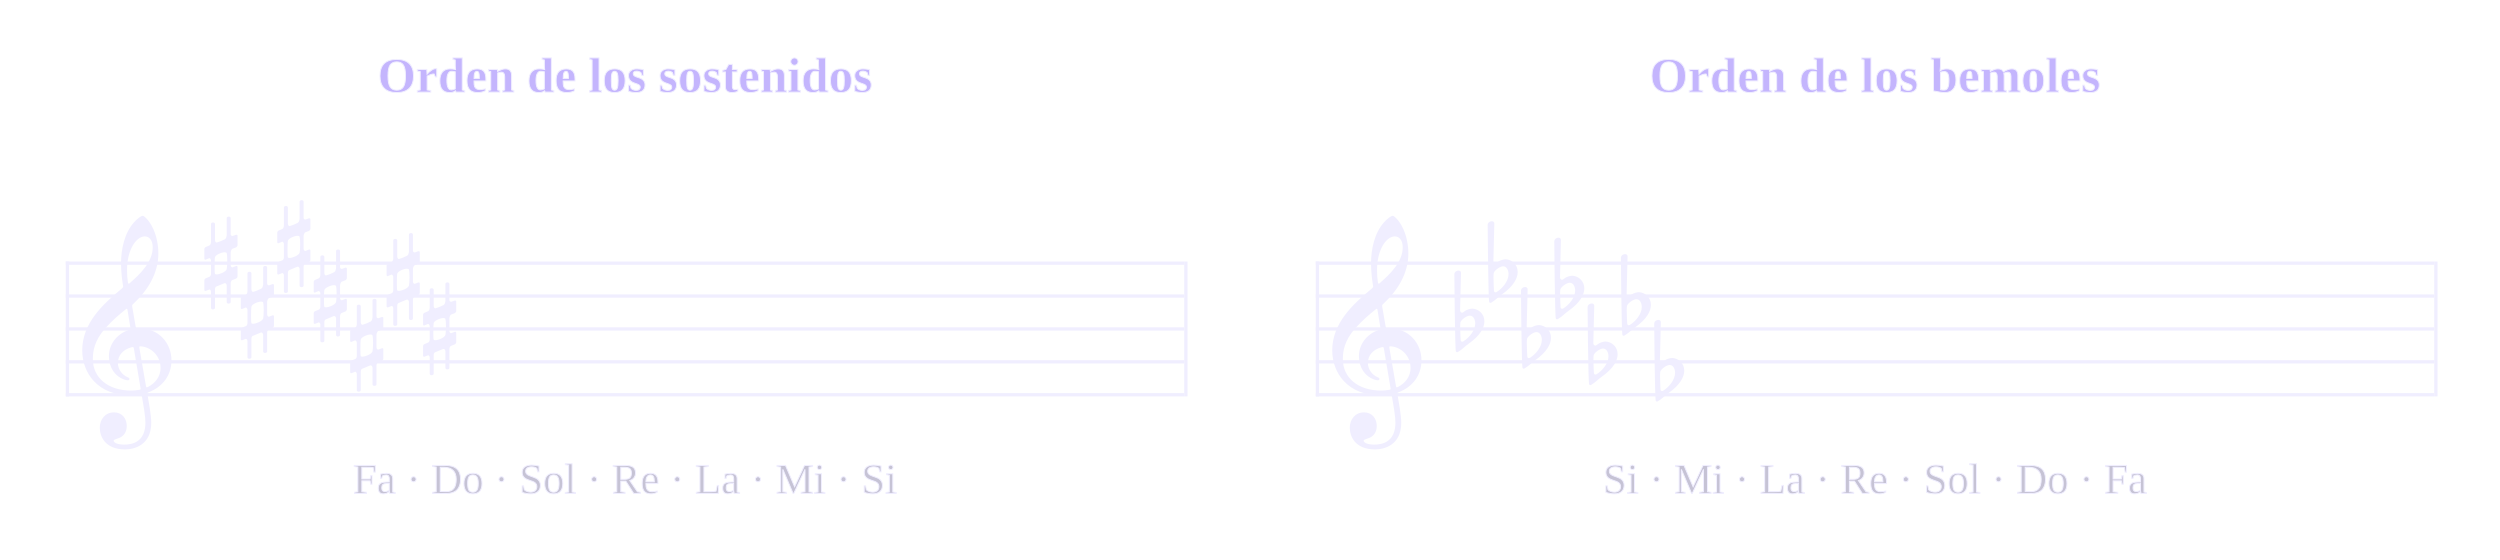
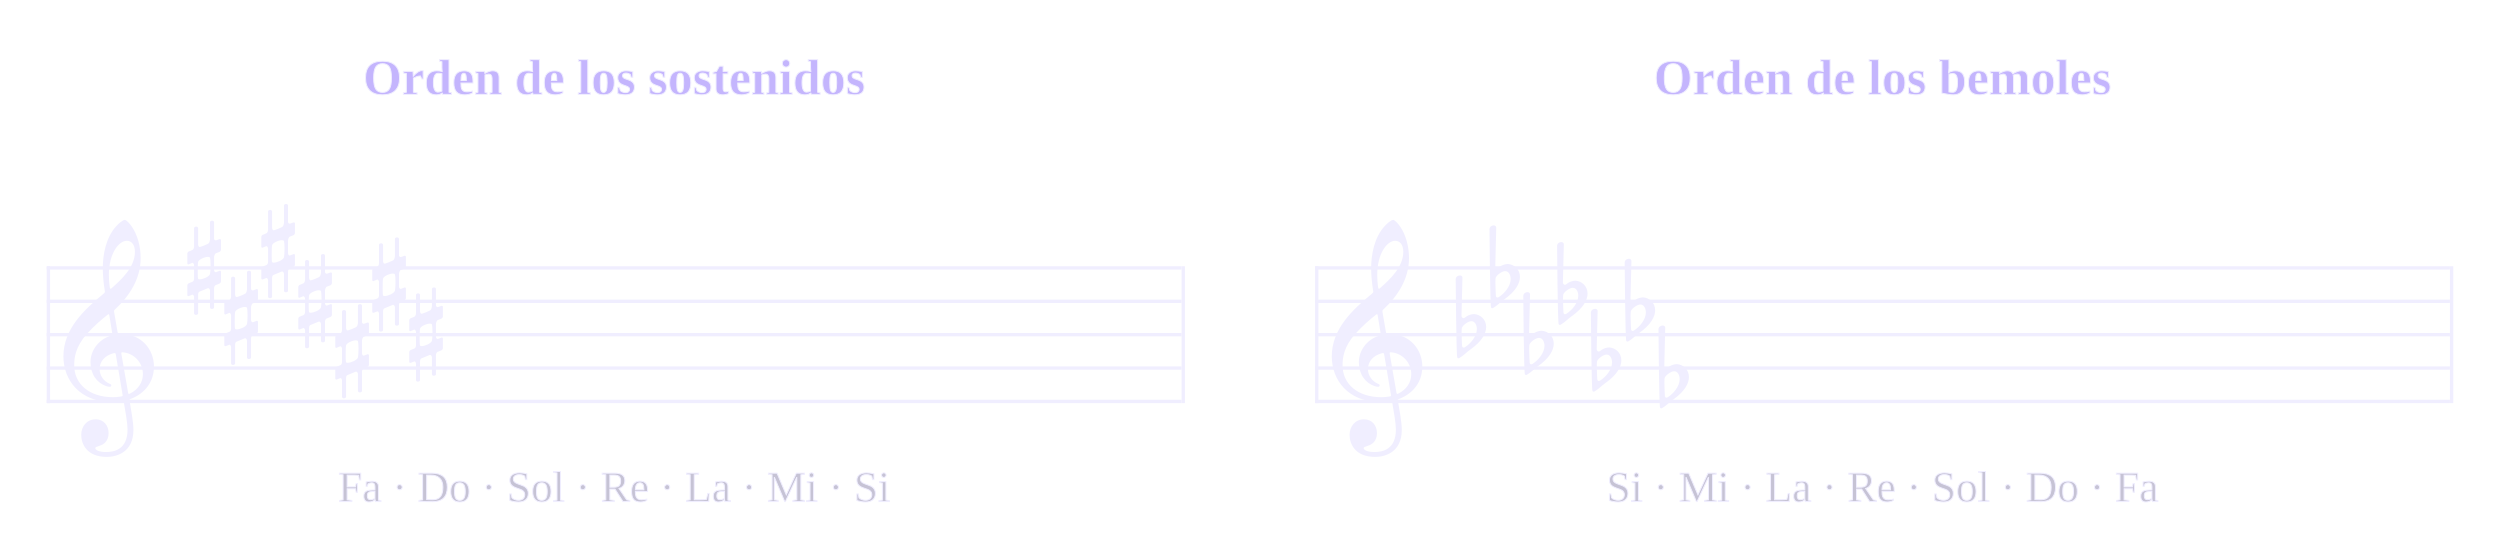
- <svg xmlns="http://www.w3.org/2000/svg" stroke-width="0.3" stroke-dasharray="none" fill="#f0eeff" stroke="#f0eeff" font-family="Arial, sans-serif" font-size="10pt" font-weight="normal" font-style="normal" viewBox="0 0 760 170" role="img" style="width: 760px; height: 170px;">
+ <svg xmlns="http://www.w3.org/2000/svg" stroke-width="0.3" stroke-dasharray="none" fill="#f0eeff" stroke="#f0eeff" font-family="Arial, sans-serif" font-size="10pt" font-weight="normal" font-style="normal" viewBox="6 0 749 167" style="width: 760px; height: 170px;" role="img">
  <g class="vf-stave" id="vf-auto1299" stroke-width="1" fill="#f0eeff" stroke="#f0eeff">
    <path fill="none" d="M20 80L360 80" />
    <path fill="none" d="M20 90L360 90" />
    <path fill="none" d="M20 100L360 100" />
    <path fill="none" d="M20 110L360 110" />
    <path fill="none" d="M20 120L360 120" />
  </g>
  <g class="vf-stavebarline" id="vf-auto1300" fill="#f0eeff" stroke="#f0eeff">
    <rect x="20" y="79.5" width="1" height="41" stroke="none" />
  </g>
  <g class="vf-stavebarline" id="vf-auto1301" fill="#f0eeff" stroke="#f0eeff">
    <rect x="360" y="79.5" width="1" height="41" stroke="none" />
  </g>
  <g class="vf-clef" id="vf-auto1302" fill="#f0eeff" stroke="#f0eeff">
    <path stroke="none" d="M40.191 93.208C40.135 92.731,40.191 92.703,40.444 92.45C44.824 88.378,48.138 83.24,48.138 77.034C48.138 73.524,47.155 70.042,45.498 67.627C44.881 66.729,43.842 65.606,43.392 65.606C42.831 65.606,41.567 66.644,40.781 67.543C37.776 70.856,36.794 75.911,36.794 80.123C36.794 82.454,37.102 85.093,37.383 86.75C37.468 87.227,37.496 87.311,37.018 87.733C31.178 92.534,25 98.319,25 106.49C25 113.51,29.802 120.193,39.714 120.193C40.641 120.193,41.708 120.109,42.522 119.94C42.943 119.856,43.027 119.828,43.112 120.305C43.589 123.029,44.207 126.539,44.207 128.449C44.207 134.43,40.163 135.16,37.776 135.16C35.586 135.16,34.547 134.514,34.547 133.98C34.547 133.7,34.912 133.587,35.839 133.278C37.102 132.913,38.535 131.846,38.535 129.488C38.535 127.269,37.131 125.36,34.66 125.36C31.964 125.36,30.335 127.522,30.335 130.021C30.335 132.632,31.908 136.62,38.029 136.62C40.725 136.62,45.976 135.384,45.976 128.533C45.976 126.202,45.246 122.383,44.824 119.856C44.74 119.379,44.768 119.435,45.33 119.182C49.43 117.554,52.125 114.128,52.125 109.551C52.125 104.384,48.334 99.807,42.382 99.807C41.343 99.807,41.343 99.807,41.202 99.077M44.01 71.867C45.33 71.867,46.425 72.962,46.425 75.181C46.425 79.674,42.578 83.324,39.405 86.104C39.124 86.357,38.956 86.3,38.872 85.767C38.703 84.728,38.619 83.352,38.619 82.06C38.619 75.742,41.539 71.867,44.01 71.867M39.602 99.414C39.714 100.172,39.714 100.144,38.984 100.369C35.446 101.576,33.115 104.777,33.115 108.231C33.115 111.853,35.025 114.437,37.776 115.391C38.113 115.504,38.591 115.616,38.872 115.616C39.18 115.616,39.349 115.419,39.349 115.167C39.349 114.886,39.04 114.774,38.759 114.661C37.046 113.931,35.839 112.19,35.839 110.337C35.839 108.006,37.411 106.293,39.882 105.591C40.528 105.423,40.612 105.479,40.697 105.928L42.718 117.975C42.803 118.424,42.747 118.424,42.157 118.536C41.511 118.649,40.697 118.733,39.882 118.733C32.806 118.733,28.229 114.802,28.229 109.186C28.229 106.799,28.65 103.598,31.992 99.807C34.435 97.111,36.288 95.595,38.17 94.079C38.591 93.742,38.675 93.798,38.759 94.219M42.382 105.844C42.297 105.339,42.353 105.226,42.831 105.283C46.116 105.563,48.812 108.315,48.812 111.853C48.812 114.409,47.267 116.458,45.021 117.61C44.544 117.834,44.459 117.834,44.375 117.357" />
  </g>
  <g class="vf-keysignature" id="vf-auto1303" fill="#f0eeff" stroke="#f0eeff">
    <path stroke="none" d="M71.701 75.226C71.981 75.114,72.206 74.777,72.206 74.552L72.206 71.66C72.206 71.464,72.066 71.351,71.897 71.351C71.841 71.351,71.785 71.351,71.701 71.379C71.701 71.379,70.886 71.716,70.69 71.744C70.409 71.744,70.128 71.548,70.128 71.239L70.128 66.297C70.128 66.044,69.875 65.848,69.566 65.848C69.173 65.848,68.921 66.044,68.921 66.297L68.921 71.548C68.864 71.941,68.752 72.475,68.387 72.727C67.91 73.008,66.534 73.57,65.832 73.738C65.495 73.738,65.354 73.261,65.354 72.924L65.354 68.066C65.354 67.841,65.074 67.617,64.793 67.617C64.4 67.617,64.147 67.841,64.147 68.066L64.147 73.542C64.147 74.103,63.894 74.496,63.67 74.609C63.417 74.749,62.603 75.058,62.603 75.058C62.322 75.142,62.125 75.479,62.125 75.704L62.125 78.596C62.125 78.821,62.238 78.961,62.49 78.961L62.575 78.905C62.603 78.905,63.22 78.652,63.529 78.512L63.585 78.456C63.894 78.456,64.147 78.877,64.147 79.186L64.147 83.201C64.147 83.65,63.95 84.015,63.698 84.128C63.473 84.212,62.603 84.577,62.603 84.577C62.322 84.661,62.125 84.97,62.125 85.223L62.125 88.087C62.125 88.34,62.238 88.452,62.49 88.452L62.575 88.424C62.603 88.424,63.164 88.171,63.529 88.059C63.585 88.003,63.614 88.003,63.67 88.003C63.95 88.003,64.147 88.452,64.147 88.649L64.147 93.619C64.147 93.872,64.4 94.068,64.681 94.068C65.074 94.068,65.354 93.872,65.354 93.619L65.354 88.003C65.354 87.469,65.551 87.188,65.776 87.104L68.219 86.093C68.219 86.093,68.275 86.093,68.275 86.093L68.359 86.065C68.724 86.065,68.921 86.543,68.921 86.795L68.921 91.85C68.921 92.102,69.173 92.299,69.454 92.299C69.875 92.299,70.128 92.102,70.128 91.85L70.128 86.093C70.128 85.784,70.297 85.307,70.577 85.167C70.858 85.054,71.701 84.717,71.701 84.717C71.981 84.605,72.206 84.296,72.206 84.044L72.206 81.179C72.206 80.983,72.066 80.842,71.897 80.842C71.841 80.842,71.785 80.842,71.701 80.899L70.662 81.292C70.409 81.292,70.128 81.039,70.128 80.562L70.128 76.799C70.128 76.518,70.325 75.76,70.662 75.62M68.921 81.825C68.668 82.64,66.787 83.426,65.832 83.426C65.607 83.426,65.411 83.37,65.354 83.229C65.27 83.061,65.242 82.19,65.242 81.207C65.242 79.972,65.27 78.54,65.354 78.231C65.439 77.529,67.292 76.687,68.303 76.687C68.584 76.687,68.836 76.771,68.921 76.939C69.005 77.136,69.089 78.147,69.089 79.242C69.089 80.337,69.005 81.46,68.921 81.825" />
    <path stroke="none" d="M82.781 90.226C83.062 90.114,83.287 89.777,83.287 89.552L83.287 86.66C83.287 86.464,83.146 86.351,82.978 86.351C82.922 86.351,82.866 86.351,82.781 86.379C82.781 86.379,81.967 86.716,81.77 86.744C81.49 86.744,81.209 86.548,81.209 86.239L81.209 81.297C81.209 81.044,80.956 80.848,80.647 80.848C80.254 80.848,80.001 81.044,80.001 81.297L80.001 86.548C79.945 86.941,79.833 87.475,79.468 87.727C78.99 88.008,77.615 88.57,76.913 88.738C76.576 88.738,76.435 88.261,76.435 87.924L76.435 83.066C76.435 82.841,76.154 82.617,75.874 82.617C75.48 82.617,75.228 82.841,75.228 83.066L75.228 88.542C75.228 89.103,74.975 89.496,74.75 89.609C74.498 89.749,73.683 90.058,73.683 90.058C73.403 90.142,73.206 90.479,73.206 90.704L73.206 93.596C73.206 93.821,73.318 93.961,73.571 93.961L73.655 93.905C73.683 93.905,74.301 93.652,74.61 93.512L74.666 93.456C74.975 93.456,75.228 93.877,75.228 94.186L75.228 98.201C75.228 98.65,75.031 99.015,74.778 99.128C74.554 99.212,73.683 99.577,73.683 99.577C73.403 99.661,73.206 99.97,73.206 100.223L73.206 103.087C73.206 103.34,73.318 103.452,73.571 103.452L73.655 103.424C73.683 103.424,74.245 103.171,74.61 103.059C74.666 103.003,74.694 103.003,74.75 103.003C75.031 103.003,75.228 103.452,75.228 103.649L75.228 108.619C75.228 108.872,75.48 109.068,75.761 109.068C76.154 109.068,76.435 108.872,76.435 108.619L76.435 103.003C76.435 102.469,76.632 102.188,76.856 102.104L79.299 101.093C79.299 101.093,79.356 101.093,79.356 101.093L79.44 101.065C79.805 101.065,80.001 101.543,80.001 101.795L80.001 106.85C80.001 107.102,80.254 107.299,80.535 107.299C80.956 107.299,81.209 107.102,81.209 106.85L81.209 101.093C81.209 100.784,81.377 100.307,81.658 100.167C81.939 100.054,82.781 99.717,82.781 99.717C83.062 99.605,83.287 99.296,83.287 99.044L83.287 96.179C83.287 95.983,83.146 95.842,82.978 95.842C82.922 95.842,82.866 95.842,82.781 95.899L81.742 96.292C81.49 96.292,81.209 96.039,81.209 95.562L81.209 91.799C81.209 91.518,81.405 90.76,81.742 90.62M80.001 96.825C79.749 97.64,77.867 98.426,76.913 98.426C76.688 98.426,76.491 98.37,76.435 98.229C76.351 98.061,76.323 97.19,76.323 96.207C76.323 94.972,76.351 93.54,76.435 93.231C76.519 92.529,78.373 91.687,79.384 91.687C79.664 91.687,79.917 91.771,80.001 91.939C80.086 92.136,80.17 93.147,80.17 94.242C80.17 95.337,80.086 96.46,80.001 96.825" />
    <path stroke="none" d="M93.862 70.226C94.143 70.114,94.367 69.777,94.367 69.552L94.367 66.66C94.367 66.464,94.227 66.351,94.059 66.351C94.002 66.351,93.946 66.351,93.862 66.379C93.862 66.379,93.048 66.716,92.851 66.744C92.57 66.744,92.29 66.548,92.29 66.239L92.29 61.297C92.29 61.044,92.037 60.848,91.728 60.848C91.335 60.848,91.082 61.044,91.082 61.297L91.082 66.548C91.026 66.941,90.914 67.475,90.549 67.727C90.071 68.008,88.695 68.57,87.993 68.738C87.656 68.738,87.516 68.261,87.516 67.924L87.516 63.066C87.516 62.841,87.235 62.617,86.954 62.617C86.561 62.617,86.308 62.841,86.308 63.066L86.308 68.542C86.308 69.103,86.056 69.496,85.831 69.609C85.578 69.749,84.764 70.058,84.764 70.058C84.483 70.142,84.287 70.479,84.287 70.704L84.287 73.596C84.287 73.821,84.399 73.961,84.652 73.961L84.736 73.905C84.764 73.905,85.382 73.652,85.691 73.512L85.747 73.456C86.056 73.456,86.308 73.877,86.308 74.186L86.308 78.201C86.308 78.65,86.112 79.015,85.859 79.128C85.635 79.212,84.764 79.577,84.764 79.577C84.483 79.661,84.287 79.97,84.287 80.223L84.287 83.087C84.287 83.34,84.399 83.452,84.652 83.452L84.736 83.424C84.764 83.424,85.326 83.171,85.691 83.059C85.747 83.003,85.775 83.003,85.831 83.003C86.112 83.003,86.308 83.452,86.308 83.649L86.308 88.619C86.308 88.872,86.561 89.068,86.842 89.068C87.235 89.068,87.516 88.872,87.516 88.619L87.516 83.003C87.516 82.469,87.712 82.188,87.937 82.104L90.38 81.093C90.38 81.093,90.436 81.093,90.436 81.093L90.52 81.065C90.886 81.065,91.082 81.543,91.082 81.795L91.082 86.85C91.082 87.102,91.335 87.299,91.616 87.299C92.037 87.299,92.29 87.102,92.29 86.85L92.29 81.093C92.29 80.784,92.458 80.307,92.739 80.167C93.02 80.054,93.862 79.717,93.862 79.717C94.143 79.605,94.367 79.296,94.367 79.044L94.367 76.179C94.367 75.983,94.227 75.842,94.059 75.842C94.002 75.842,93.946 75.842,93.862 75.899L92.823 76.292C92.57 76.292,92.29 76.039,92.29 75.562L92.29 71.799C92.29 71.518,92.486 70.76,92.823 70.62M91.082 76.825C90.829 77.64,88.948 78.426,87.993 78.426C87.769 78.426,87.572 78.37,87.516 78.229C87.432 78.061,87.404 77.19,87.404 76.207C87.404 74.972,87.432 73.54,87.516 73.231C87.6 72.529,89.453 71.687,90.464 71.687C90.745 71.687,90.998 71.771,91.082 71.939C91.166 72.136,91.251 73.147,91.251 74.242C91.251 75.337,91.166 76.46,91.082 76.825" />
    <path stroke="none" d="M104.943 85.226C105.224 85.114,105.448 84.777,105.448 84.552L105.448 81.66C105.448 81.464,105.308 81.351,105.139 81.351C105.083 81.351,105.027 81.351,104.943 81.379C104.943 81.379,104.128 81.716,103.932 81.744C103.651 81.744,103.37 81.548,103.37 81.239L103.37 76.297C103.37 76.044,103.118 75.848,102.809 75.848C102.416 75.848,102.163 76.044,102.163 76.297L102.163 81.548C102.107 81.941,101.994 82.475,101.629 82.727C101.152 83.008,99.776 83.57,99.074 83.738C98.737 83.738,98.597 83.261,98.597 82.924L98.597 78.066C98.597 77.841,98.316 77.617,98.035 77.617C97.642 77.617,97.389 77.841,97.389 78.066L97.389 83.542C97.389 84.103,97.136 84.496,96.912 84.609C96.659 84.749,95.845 85.058,95.845 85.058C95.564 85.142,95.367 85.479,95.367 85.704L95.367 88.596C95.367 88.821,95.48 88.961,95.732 88.961L95.817 88.905C95.845 88.905,96.463 88.652,96.771 88.512L96.828 88.456C97.136 88.456,97.389 88.877,97.389 89.186L97.389 93.201C97.389 93.65,97.193 94.015,96.94 94.128C96.715 94.212,95.845 94.577,95.845 94.577C95.564 94.661,95.367 94.97,95.367 95.223L95.367 98.087C95.367 98.34,95.48 98.452,95.732 98.452L95.817 98.424C95.845 98.424,96.406 98.171,96.771 98.059C96.828 98.003,96.856 98.003,96.912 98.003C97.193 98.003,97.389 98.452,97.389 98.649L97.389 103.619C97.389 103.872,97.642 104.068,97.923 104.068C98.316 104.068,98.597 103.872,98.597 103.619L98.597 98.003C98.597 97.469,98.793 97.188,99.018 97.104L101.461 96.093C101.461 96.093,101.517 96.093,101.517 96.093L101.601 96.065C101.966 96.065,102.163 96.543,102.163 96.795L102.163 101.85C102.163 102.102,102.416 102.299,102.696 102.299C103.118 102.299,103.37 102.102,103.37 101.85L103.37 96.093C103.37 95.784,103.539 95.307,103.82 95.167C104.1 95.054,104.943 94.717,104.943 94.717C105.224 94.605,105.448 94.296,105.448 94.044L105.448 91.179C105.448 90.983,105.308 90.842,105.139 90.842C105.083 90.842,105.027 90.842,104.943 90.899L103.904 91.292C103.651 91.292,103.37 91.039,103.37 90.562L103.37 86.799C103.37 86.518,103.567 85.76,103.904 85.62M102.163 91.825C101.91 92.64,100.029 93.426,99.074 93.426C98.849 93.426,98.653 93.37,98.597 93.229C98.512 93.061,98.484 92.19,98.484 91.207C98.484 89.972,98.512 88.54,98.597 88.231C98.681 87.529,100.534 86.687,101.545 86.687C101.826 86.687,102.079 86.771,102.163 86.939C102.247 87.136,102.331 88.147,102.331 89.242C102.331 90.337,102.247 91.46,102.163 91.825" />
    <path stroke="none" d="M116.023 100.226C116.304 100.114,116.529 99.777,116.529 99.552L116.529 96.66C116.529 96.464,116.388 96.351,116.22 96.351C116.164 96.351,116.108 96.351,116.023 96.379C116.023 96.379,115.209 96.716,115.013 96.744C114.732 96.744,114.451 96.548,114.451 96.239L114.451 91.297C114.451 91.044,114.198 90.848,113.889 90.848C113.496 90.848,113.244 91.044,113.244 91.297L113.244 96.548C113.187 96.941,113.075 97.475,112.71 97.727C112.233 98.008,110.857 98.57,110.155 98.738C109.818 98.738,109.677 98.261,109.677 97.924L109.677 93.066C109.677 92.841,109.397 92.617,109.116 92.617C108.723 92.617,108.47 92.841,108.47 93.066L108.47 98.542C108.47 99.103,108.217 99.496,107.993 99.609C107.74 99.749,106.926 100.058,106.926 100.058C106.645 100.142,106.448 100.479,106.448 100.704L106.448 103.596C106.448 103.821,106.56 103.961,106.813 103.961L106.897 103.905C106.926 103.905,107.543 103.652,107.852 103.512L107.908 103.456C108.217 103.456,108.47 103.877,108.47 104.186L108.47 108.201C108.47 108.65,108.273 109.015,108.021 109.128C107.796 109.212,106.926 109.577,106.926 109.577C106.645 109.661,106.448 109.97,106.448 110.223L106.448 113.087C106.448 113.34,106.56 113.452,106.813 113.452L106.897 113.424C106.926 113.424,107.487 113.171,107.852 113.059C107.908 113.003,107.936 113.003,107.993 113.003C108.273 113.003,108.47 113.452,108.47 113.649L108.47 118.619C108.47 118.872,108.723 119.068,109.003 119.068C109.397 119.068,109.677 118.872,109.677 118.619L109.677 113.003C109.677 112.469,109.874 112.188,110.099 112.104L112.542 111.093C112.542 111.093,112.598 111.093,112.598 111.093L112.682 111.065C113.047 111.065,113.244 111.543,113.244 111.795L113.244 116.85C113.244 117.102,113.496 117.299,113.777 117.299C114.198 117.299,114.451 117.102,114.451 116.85L114.451 111.093C114.451 110.784,114.619 110.307,114.9 110.167C115.181 110.054,116.023 109.717,116.023 109.717C116.304 109.605,116.529 109.296,116.529 109.044L116.529 106.179C116.529 105.983,116.388 105.842,116.22 105.842C116.164 105.842,116.108 105.842,116.023 105.899L114.984 106.292C114.732 106.292,114.451 106.039,114.451 105.562L114.451 101.799C114.451 101.518,114.648 100.76,114.984 100.62M113.244 106.825C112.991 107.64,111.109 108.426,110.155 108.426C109.93 108.426,109.734 108.37,109.677 108.229C109.593 108.061,109.565 107.19,109.565 106.207C109.565 104.972,109.593 103.54,109.677 103.231C109.762 102.529,111.615 101.687,112.626 101.687C112.907 101.687,113.159 101.771,113.244 101.939C113.328 102.136,113.412 103.147,113.412 104.242C113.412 105.337,113.328 106.46,113.244 106.825" />
    <path stroke="none" d="M127.104 80.226C127.385 80.114,127.61 79.777,127.61 79.552L127.61 76.66C127.61 76.464,127.469 76.351,127.301 76.351C127.245 76.351,127.188 76.351,127.104 76.379C127.104 76.379,126.29 76.716,126.093 76.744C125.812 76.744,125.532 76.548,125.532 76.239L125.532 71.297C125.532 71.044,125.279 70.848,124.97 70.848C124.577 70.848,124.324 71.044,124.324 71.297L124.324 76.548C124.268 76.941,124.156 77.475,123.791 77.727C123.313 78.008,121.937 78.57,121.235 78.738C120.898 78.738,120.758 78.261,120.758 77.924L120.758 73.066C120.758 72.841,120.477 72.617,120.196 72.617C119.803 72.617,119.551 72.841,119.551 73.066L119.551 78.542C119.551 79.103,119.298 79.496,119.073 79.609C118.821 79.749,118.006 80.058,118.006 80.058C117.725 80.142,117.529 80.479,117.529 80.704L117.529 83.596C117.529 83.821,117.641 83.961,117.894 83.961L117.978 83.905C118.006 83.905,118.624 83.652,118.933 83.512L118.989 83.456C119.298 83.456,119.551 83.877,119.551 84.186L119.551 88.201C119.551 88.65,119.354 89.015,119.101 89.128C118.877 89.212,118.006 89.577,118.006 89.577C117.725 89.661,117.529 89.97,117.529 90.223L117.529 93.087C117.529 93.34,117.641 93.452,117.894 93.452L117.978 93.424C118.006 93.424,118.568 93.171,118.933 93.059C118.989 93.003,119.017 93.003,119.073 93.003C119.354 93.003,119.551 93.452,119.551 93.649L119.551 98.619C119.551 98.872,119.803 99.068,120.084 99.068C120.477 99.068,120.758 98.872,120.758 98.619L120.758 93.003C120.758 92.469,120.955 92.188,121.179 92.104L123.622 91.093C123.622 91.093,123.678 91.093,123.678 91.093L123.763 91.065C124.128 91.065,124.324 91.543,124.324 91.795L124.324 96.85C124.324 97.102,124.577 97.299,124.858 97.299C125.279 97.299,125.532 97.102,125.532 96.85L125.532 91.093C125.532 90.784,125.7 90.307,125.981 90.167C126.262 90.054,127.104 89.717,127.104 89.717C127.385 89.605,127.61 89.296,127.61 89.044L127.61 86.179C127.61 85.983,127.469 85.842,127.301 85.842C127.245 85.842,127.188 85.842,127.104 85.899L126.065 86.292C125.812 86.292,125.532 86.039,125.532 85.562L125.532 81.799C125.532 81.518,125.728 80.76,126.065 80.62M124.324 86.825C124.072 87.64,122.19 88.426,121.235 88.426C121.011 88.426,120.814 88.37,120.758 88.229C120.674 88.061,120.646 87.19,120.646 86.207C120.646 84.972,120.674 83.54,120.758 83.231C120.842 82.529,122.696 81.687,123.706 81.687C123.987 81.687,124.24 81.771,124.324 81.939C124.408 82.136,124.493 83.147,124.493 84.242C124.493 85.337,124.408 86.46,124.324 86.825" />
    <path stroke="none" d="M138.185 95.226C138.466 95.114,138.69 94.777,138.69 94.552L138.69 91.66C138.69 91.464,138.55 91.351,138.381 91.351C138.325 91.351,138.269 91.351,138.185 91.379C138.185 91.379,137.371 91.716,137.174 91.744C136.893 91.744,136.612 91.548,136.612 91.239L136.612 86.297C136.612 86.044,136.36 85.848,136.051 85.848C135.658 85.848,135.405 86.044,135.405 86.297L135.405 91.548C135.349 91.941,135.236 92.475,134.871 92.727C134.394 93.008,133.018 93.57,132.316 93.738C131.979 93.738,131.839 93.261,131.839 92.924L131.839 88.066C131.839 87.841,131.558 87.617,131.277 87.617C130.884 87.617,130.631 87.841,130.631 88.066L130.631 93.542C130.631 94.103,130.379 94.496,130.154 94.609C129.901 94.749,129.087 95.058,129.087 95.058C128.806 95.142,128.61 95.479,128.61 95.704L128.61 98.596C128.61 98.821,128.722 98.961,128.975 98.961L129.059 98.905C129.087 98.905,129.705 98.652,130.014 98.512L130.07 98.456C130.379 98.456,130.631 98.877,130.631 99.186L130.631 103.201C130.631 103.65,130.435 104.015,130.182 104.128C129.957 104.212,129.087 104.577,129.087 104.577C128.806 104.661,128.61 104.97,128.61 105.223L128.61 108.087C128.61 108.34,128.722 108.452,128.975 108.452L129.059 108.424C129.087 108.424,129.649 108.171,130.014 108.059C130.07 108.003,130.098 108.003,130.154 108.003C130.435 108.003,130.631 108.452,130.631 108.649L130.631 113.619C130.631 113.872,130.884 114.068,131.165 114.068C131.558 114.068,131.839 113.872,131.839 113.619L131.839 108.003C131.839 107.469,132.035 107.188,132.26 107.104L134.703 106.093C134.703 106.093,134.759 106.093,134.759 106.093L134.843 106.065C135.208 106.065,135.405 106.543,135.405 106.795L135.405 111.85C135.405 112.102,135.658 112.299,135.938 112.299C136.36 112.299,136.612 112.102,136.612 111.85L136.612 106.093C136.612 105.784,136.781 105.307,137.062 105.167C137.342 105.054,138.185 104.717,138.185 104.717C138.466 104.605,138.69 104.296,138.69 104.044L138.69 101.179C138.69 100.983,138.55 100.842,138.381 100.842C138.325 100.842,138.269 100.842,138.185 100.899L137.146 101.292C136.893 101.292,136.612 101.039,136.612 100.562L136.612 96.799C136.612 96.518,136.809 95.76,137.146 95.62M135.405 101.825C135.152 102.64,133.271 103.426,132.316 103.426C132.092 103.426,131.895 103.37,131.839 103.229C131.755 103.061,131.726 102.19,131.726 101.207C131.726 99.972,131.755 98.54,131.839 98.231C131.923 97.529,133.776 96.687,134.787 96.687C135.068 96.687,135.321 96.771,135.405 96.939C135.489 97.136,135.573 98.147,135.573 99.242C135.573 100.337,135.489 101.46,135.405 101.825" />
  </g>
  <g class="vf-stave" id="vf-auto1311" stroke-width="1" fill="#f0eeff" stroke="#f0eeff">
    <path fill="none" d="M400 80L740 80" />
    <path fill="none" d="M400 90L740 90" />
    <path fill="none" d="M400 100L740 100" />
    <path fill="none" d="M400 110L740 110" />
    <path fill="none" d="M400 120L740 120" />
  </g>
  <g class="vf-stavebarline" id="vf-auto1312" fill="#f0eeff" stroke="#f0eeff">
    <rect x="400" y="79.5" width="1" height="41" stroke="none" />
  </g>
  <g class="vf-stavebarline" id="vf-auto1313" fill="#f0eeff" stroke="#f0eeff">
    <rect x="740" y="79.5" width="1" height="41" stroke="none" />
  </g>
  <g class="vf-clef" id="vf-auto1314" fill="#f0eeff" stroke="#f0eeff">
    <path stroke="none" d="M420.191 93.208C420.135 92.731,420.191 92.703,420.444 92.45C424.824 88.378,428.138 83.24,428.138 77.034C428.138 73.524,427.155 70.042,425.498 67.627C424.881 66.729,423.842 65.606,423.392 65.606C422.831 65.606,421.567 66.644,420.781 67.543C417.776 70.856,416.794 75.911,416.794 80.123C416.794 82.454,417.102 85.093,417.383 86.75C417.468 87.227,417.496 87.311,417.018 87.733C411.178 92.534,405 98.319,405 106.49C405 113.51,409.802 120.193,419.714 120.193C420.641 120.193,421.708 120.109,422.522 119.94C422.943 119.856,423.027 119.828,423.112 120.305C423.589 123.029,424.207 126.539,424.207 128.449C424.207 134.43,420.163 135.16,417.776 135.16C415.586 135.16,414.547 134.514,414.547 133.98C414.547 133.7,414.912 133.587,415.839 133.278C417.102 132.913,418.535 131.846,418.535 129.488C418.535 127.269,417.131 125.36,414.66 125.36C411.964 125.36,410.335 127.522,410.335 130.021C410.335 132.632,411.908 136.62,418.029 136.62C420.725 136.62,425.976 135.384,425.976 128.533C425.976 126.202,425.246 122.383,424.824 119.856C424.74 119.379,424.768 119.435,425.33 119.182C429.43 117.554,432.125 114.128,432.125 109.551C432.125 104.384,428.334 99.807,422.382 99.807C421.343 99.807,421.343 99.807,421.202 99.077M424.01 71.867C425.33 71.867,426.425 72.962,426.425 75.181C426.425 79.674,422.578 83.324,419.405 86.104C419.124 86.357,418.956 86.3,418.872 85.767C418.703 84.728,418.619 83.352,418.619 82.06C418.619 75.742,421.539 71.867,424.01 71.867M419.602 99.414C419.714 100.172,419.714 100.144,418.984 100.369C415.446 101.576,413.115 104.777,413.115 108.231C413.115 111.853,415.025 114.437,417.776 115.391C418.113 115.504,418.591 115.616,418.872 115.616C419.18 115.616,419.349 115.419,419.349 115.167C419.349 114.886,419.04 114.774,418.759 114.661C417.046 113.931,415.839 112.19,415.839 110.337C415.839 108.006,417.411 106.293,419.882 105.591C420.528 105.423,420.612 105.479,420.697 105.928L422.718 117.975C422.803 118.424,422.747 118.424,422.157 118.536C421.511 118.649,420.697 118.733,419.882 118.733C412.806 118.733,408.229 114.802,408.229 109.186C408.229 106.799,408.65 103.598,411.992 99.807C414.435 97.111,416.288 95.595,418.17 94.079C418.591 93.742,418.675 93.798,418.759 94.219M422.382 105.844C422.297 105.339,422.353 105.226,422.831 105.283C426.116 105.563,428.812 108.315,428.812 111.853C428.812 114.409,427.267 116.458,425.021 117.61C424.544 117.834,424.459 117.834,424.375 117.357" />
  </g>
  <g class="vf-keysignature" id="vf-auto1315" fill="#f0eeff" stroke="#f0eeff">
    <path stroke="none" d="M442.603 106.88C442.743 107.048,442.855 107.076,442.968 107.076C443.108 107.076,443.22 106.992,443.22 106.992C444.428 106.318,445.411 105.223,446.422 104.521C450.016 102.022,451.251 99.551,451.251 97.697C451.251 95.395,449.482 93.935,447.629 93.822C446.927 93.822,445.972 94.131,445.411 94.496C445.158 94.693,444.709 95.058,444.512 95.058C444.428 95.058,444.4 95.058,444.316 95.03C444.035 94.918,443.866 94.609,443.866 94.328C443.894 93.457,444.147 83.742,444.147 82.927C444.147 82.478,443.782 82.253,443.389 82.253C442.799 82.253,442.153 82.647,442.125 83.377C442.125 83.377,442.294 106.458,442.603 106.88M444.035 103.285C444.035 103.285,443.894 100.842,443.894 99.242C443.894 98.596,443.95 98.091,443.979 97.95C444.259 97.136,445.888 95.956,446.815 95.956C447.994 95.956,448.471 97.304,448.471 98.315C448.471 100.477,446.618 102.668,444.877 103.763C444.709 103.847,444.596 103.875,444.484 103.875C444.119 103.875,444.035 103.482,444.035 103.285" />
    <path stroke="none" d="M452.729 91.88C452.869 92.048,452.981 92.076,453.094 92.076C453.234 92.076,453.346 91.992,453.346 91.992C454.554 91.318,455.537 90.223,456.548 89.521C460.142 87.022,461.377 84.551,461.377 82.697C461.377 80.395,459.608 78.935,457.755 78.822C457.053 78.822,456.098 79.131,455.537 79.496C455.284 79.693,454.835 80.058,454.638 80.058C454.554 80.058,454.526 80.058,454.442 80.03C454.161 79.918,453.992 79.609,453.992 79.328C454.02 78.457,454.273 68.742,454.273 67.927C454.273 67.478,453.908 67.253,453.515 67.253C452.925 67.253,452.279 67.647,452.251 68.377C452.251 68.377,452.42 91.458,452.729 91.88M454.161 88.285C454.161 88.285,454.02 85.842,454.02 84.242C454.02 83.596,454.076 83.091,454.105 82.95C454.385 82.136,456.014 80.956,456.941 80.956C458.12 80.956,458.597 82.304,458.597 83.315C458.597 85.477,456.744 87.668,455.003 88.763C454.835 88.847,454.722 88.875,454.61 88.875C454.245 88.875,454.161 88.482,454.161 88.285" />
    <path stroke="none" d="M462.855 111.88C462.995 112.048,463.107 112.076,463.22 112.076C463.36 112.076,463.472 111.992,463.472 111.992C464.68 111.318,465.663 110.223,466.674 109.521C470.268 107.022,471.503 104.551,471.503 102.697C471.503 100.395,469.734 98.935,467.881 98.822C467.179 98.822,466.224 99.131,465.663 99.496C465.41 99.693,464.961 100.058,464.764 100.058C464.68 100.058,464.652 100.058,464.568 100.03C464.287 99.918,464.118 99.609,464.118 99.328C464.146 98.457,464.399 88.742,464.399 87.927C464.399 87.478,464.034 87.253,463.641 87.253C463.051 87.253,462.405 87.647,462.377 88.377C462.377 88.377,462.546 111.458,462.855 111.88M464.287 108.285C464.287 108.285,464.146 105.842,464.146 104.242C464.146 103.596,464.202 103.091,464.231 102.95C464.511 102.136,466.14 100.956,467.067 100.956C468.246 100.956,468.723 102.304,468.723 103.315C468.723 105.477,466.87 107.668,465.129 108.763C464.961 108.847,464.848 108.875,464.736 108.875C464.371 108.875,464.287 108.482,464.287 108.285" />
    <path stroke="none" d="M472.981 96.88C473.121 97.048,473.233 97.076,473.346 97.076C473.486 97.076,473.598 96.992,473.598 96.992C474.806 96.318,475.789 95.223,476.8 94.521C480.394 92.022,481.629 89.551,481.629 87.697C481.629 85.395,479.86 83.935,478.007 83.822C477.305 83.822,476.35 84.131,475.789 84.496C475.536 84.693,475.087 85.058,474.89 85.058C474.806 85.058,474.778 85.058,474.694 85.03C474.413 84.918,474.244 84.609,474.244 84.328C474.272 83.457,474.525 73.742,474.525 72.927C474.525 72.478,474.16 72.253,473.767 72.253C473.177 72.253,472.531 72.647,472.503 73.377C472.503 73.377,472.672 96.458,472.981 96.88M474.413 93.285C474.413 93.285,474.272 90.842,474.272 89.242C474.272 88.596,474.328 88.091,474.357 87.95C474.637 87.136,476.266 85.956,477.193 85.956C478.372 85.956,478.849 87.304,478.849 88.315C478.849 90.477,476.996 92.668,475.255 93.763C475.087 93.847,474.974 93.875,474.862 93.875C474.497 93.875,474.413 93.482,474.413 93.285" />
    <path stroke="none" d="M483.107 116.88C483.247 117.048,483.359 117.076,483.472 117.076C483.612 117.076,483.724 116.992,483.724 116.992C484.932 116.318,485.915 115.223,486.926 114.521C490.52 112.022,491.755 109.551,491.755 107.697C491.755 105.395,489.986 103.935,488.133 103.822C487.431 103.822,486.476 104.131,485.915 104.496C485.662 104.693,485.213 105.058,485.016 105.058C484.932 105.058,484.904 105.058,484.82 105.03C484.539 104.918,484.37 104.609,484.37 104.328C484.398 103.457,484.651 93.742,484.651 92.927C484.651 92.478,484.286 92.253,483.893 92.253C483.303 92.253,482.657 92.647,482.629 93.377C482.629 93.377,482.798 116.458,483.107 116.88M484.539 113.285C484.539 113.285,484.398 110.842,484.398 109.242C484.398 108.596,484.454 108.091,484.483 107.95C484.763 107.136,486.392 105.956,487.319 105.956C488.498 105.956,488.975 107.304,488.975 108.315C488.975 110.477,487.122 112.668,485.381 113.763C485.213 113.847,485.1 113.875,484.988 113.875C484.623 113.875,484.539 113.482,484.539 113.285" />
    <path stroke="none" d="M493.233 101.88C493.373 102.048,493.485 102.076,493.598 102.076C493.738 102.076,493.85 101.992,493.85 101.992C495.058 101.318,496.041 100.223,497.052 99.521C500.646 97.022,501.881 94.551,501.881 92.697C501.881 90.395,500.112 88.935,498.259 88.822C497.557 88.822,496.602 89.131,496.041 89.496C495.788 89.693,495.339 90.058,495.142 90.058C495.058 90.058,495.03 90.058,494.946 90.03C494.665 89.918,494.496 89.609,494.496 89.328C494.524 88.457,494.777 78.742,494.777 77.927C494.777 77.478,494.412 77.253,494.019 77.253C493.429 77.253,492.783 77.647,492.755 78.377C492.755 78.377,492.924 101.458,493.233 101.88M494.665 98.285C494.665 98.285,494.524 95.842,494.524 94.242C494.524 93.596,494.58 93.091,494.609 92.95C494.889 92.136,496.518 90.956,497.445 90.956C498.624 90.956,499.101 92.304,499.101 93.315C499.101 95.477,497.248 97.668,495.507 98.763C495.339 98.847,495.226 98.875,495.114 98.875C494.749 98.875,494.665 98.482,494.665 98.285" />
    <path stroke="none" d="M503.359 121.88C503.499 122.048,503.611 122.076,503.724 122.076C503.864 122.076,503.976 121.992,503.976 121.992C505.184 121.318,506.167 120.223,507.178 119.521C510.772 117.022,512.007 114.551,512.007 112.697C512.007 110.395,510.238 108.935,508.385 108.822C507.683 108.822,506.728 109.131,506.167 109.496C505.914 109.693,505.465 110.058,505.268 110.058C505.184 110.058,505.156 110.058,505.072 110.03C504.791 109.918,504.622 109.609,504.622 109.328C504.65 108.457,504.903 98.742,504.903 97.927C504.903 97.478,504.538 97.253,504.145 97.253C503.555 97.253,502.909 97.647,502.881 98.377C502.881 98.377,503.05 121.458,503.359 121.88M504.791 118.285C504.791 118.285,504.65 115.842,504.65 114.242C504.65 113.596,504.706 113.091,504.735 112.95C505.015 112.136,506.644 110.956,507.571 110.956C508.75 110.956,509.227 112.304,509.227 113.315C509.227 115.477,507.374 117.668,505.633 118.763C505.465 118.847,505.352 118.875,505.24 118.875C504.875 118.875,504.791 118.482,504.791 118.285" />
  </g>
  <text x="190" y="28" fill="#c4b5fd" font-family="Georgia, &quot;Times New Roman&quot;, serif" font-size="15" text-anchor="middle" font-weight="bold">Orden de los sostenidos</text>
  <text x="570" y="28" fill="#c4b5fd" font-family="Georgia, &quot;Times New Roman&quot;, serif" font-size="15" text-anchor="middle" font-weight="bold">Orden de los bemoles</text>
  <text x="190" y="150" fill="#c6c3d5" font-family="Georgia, &quot;Times New Roman&quot;, serif" font-size="13" text-anchor="middle">Fa · Do · Sol · Re · La · Mi · Si</text>
  <text x="570" y="150" fill="#c6c3d5" font-family="Georgia, &quot;Times New Roman&quot;, serif" font-size="13" text-anchor="middle">Si · Mi · La · Re · Sol · Do · Fa</text>
</svg>
